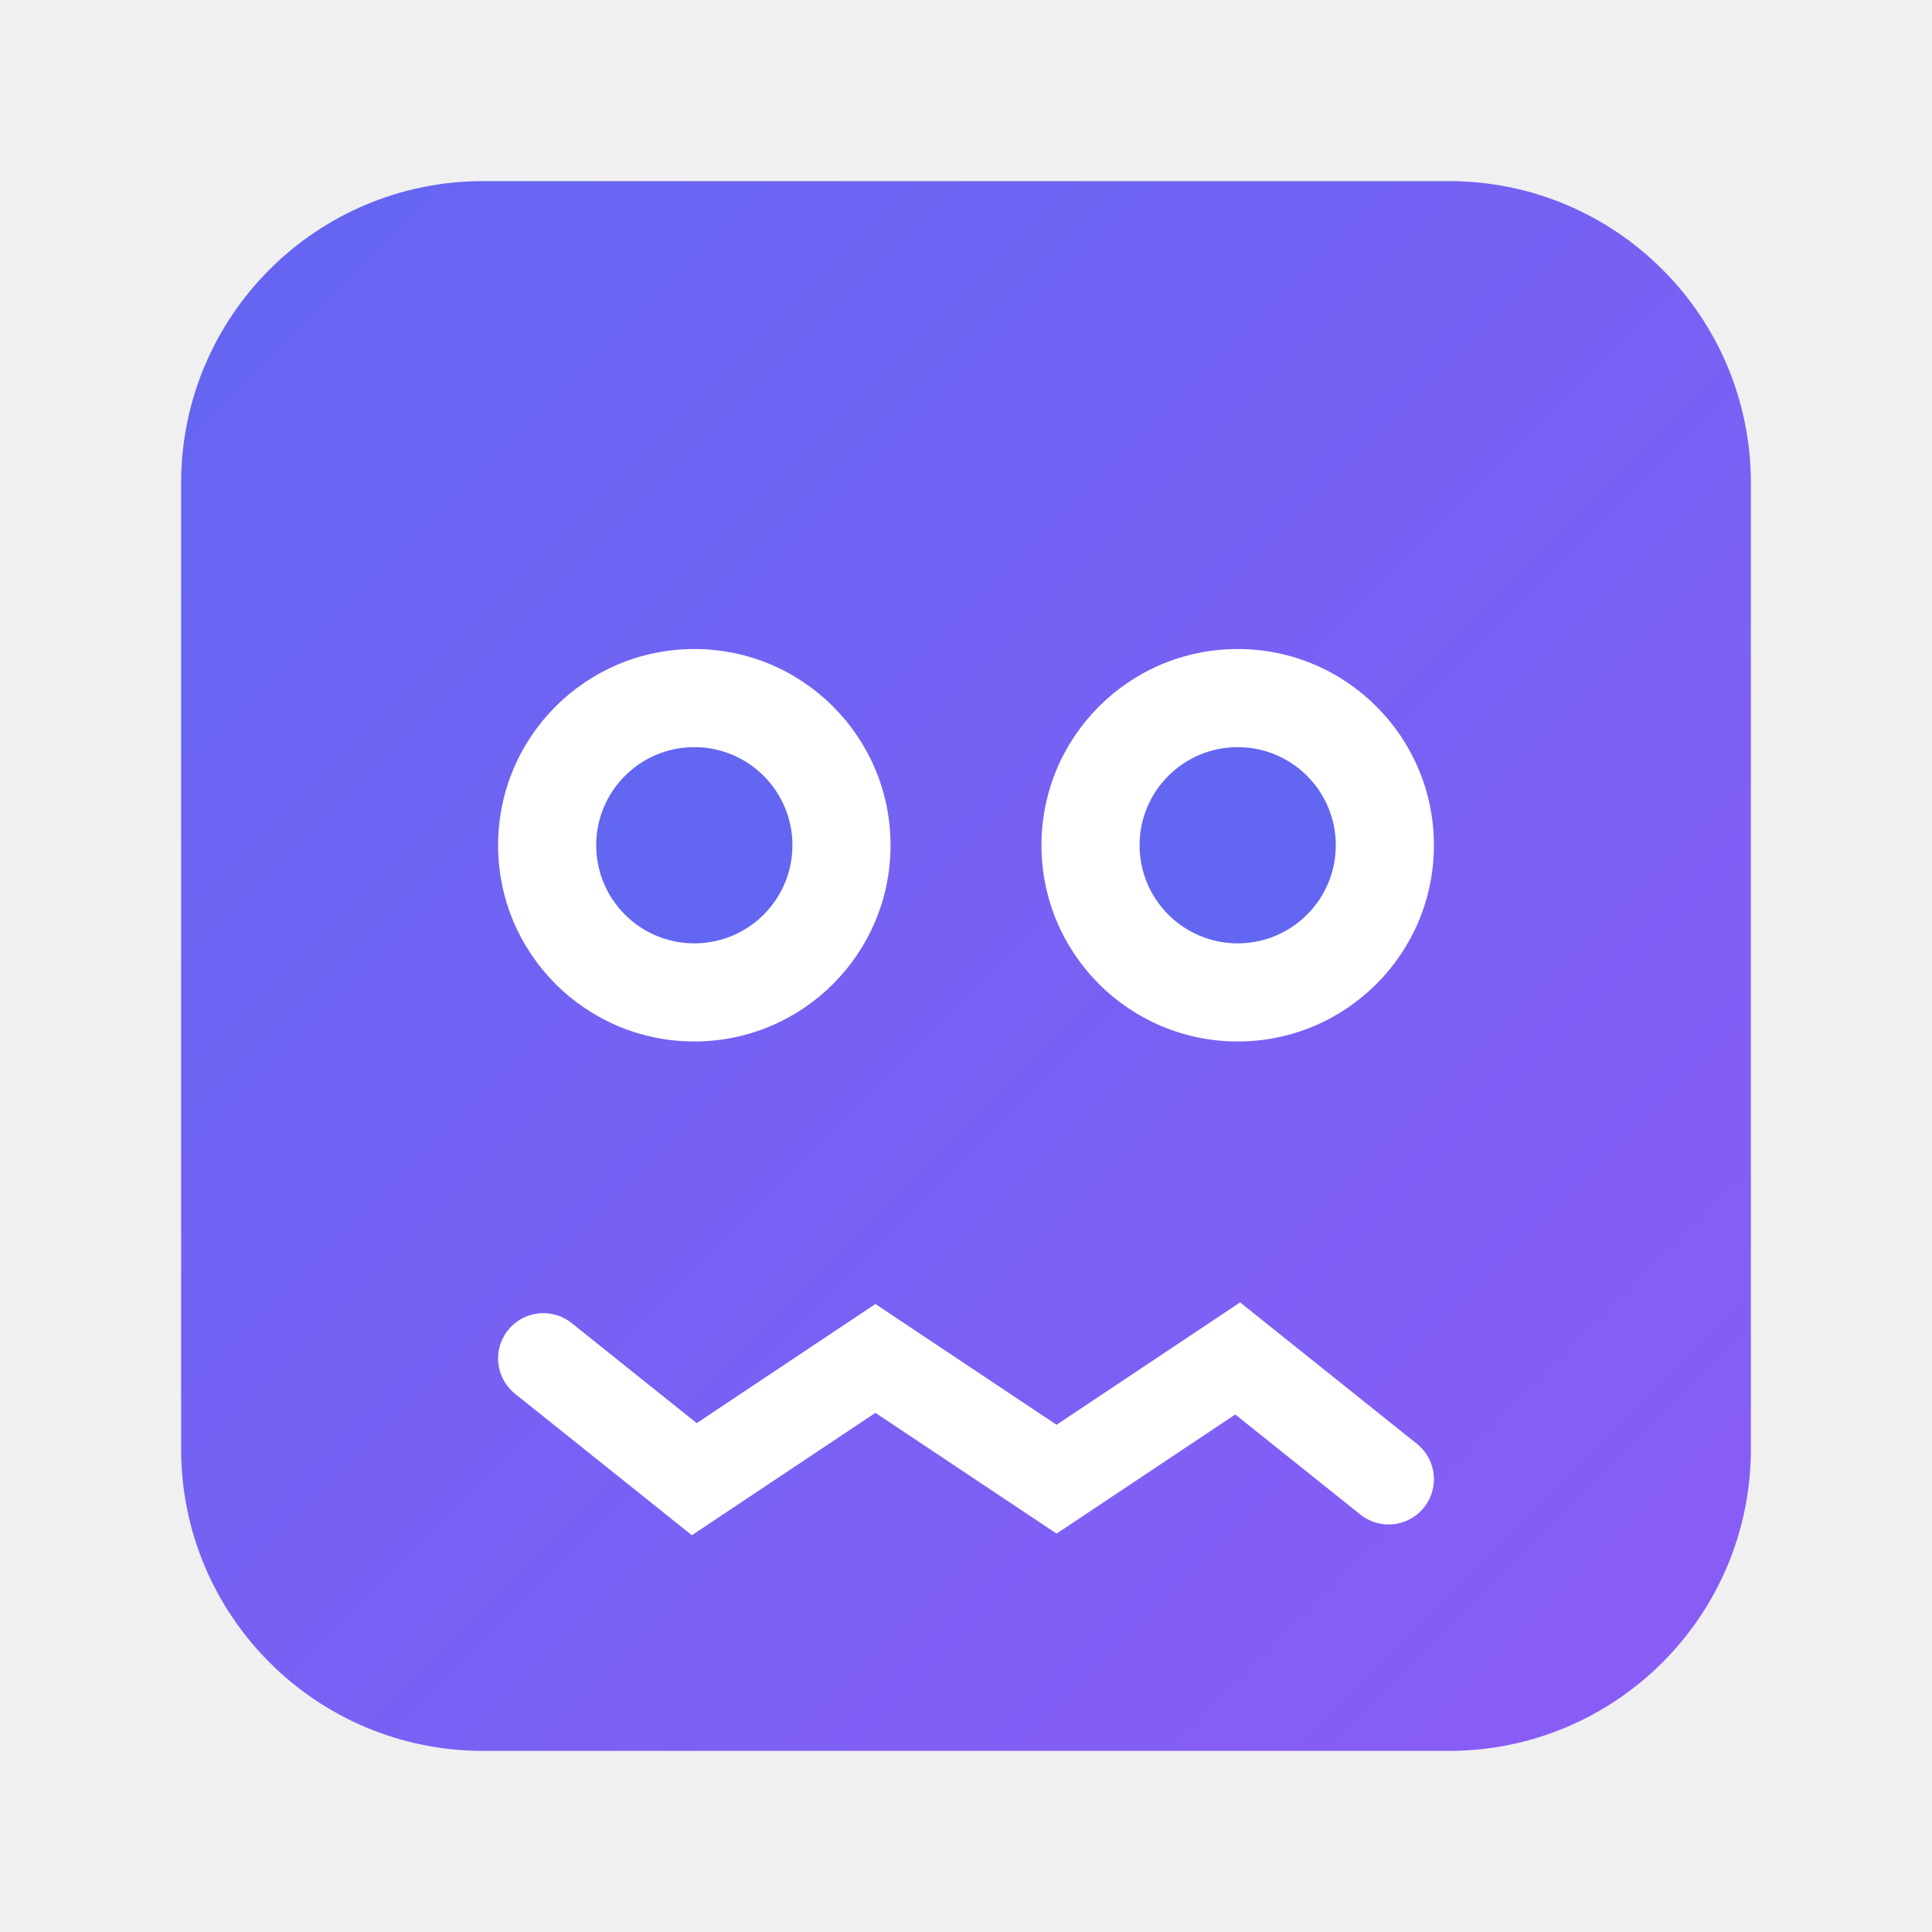
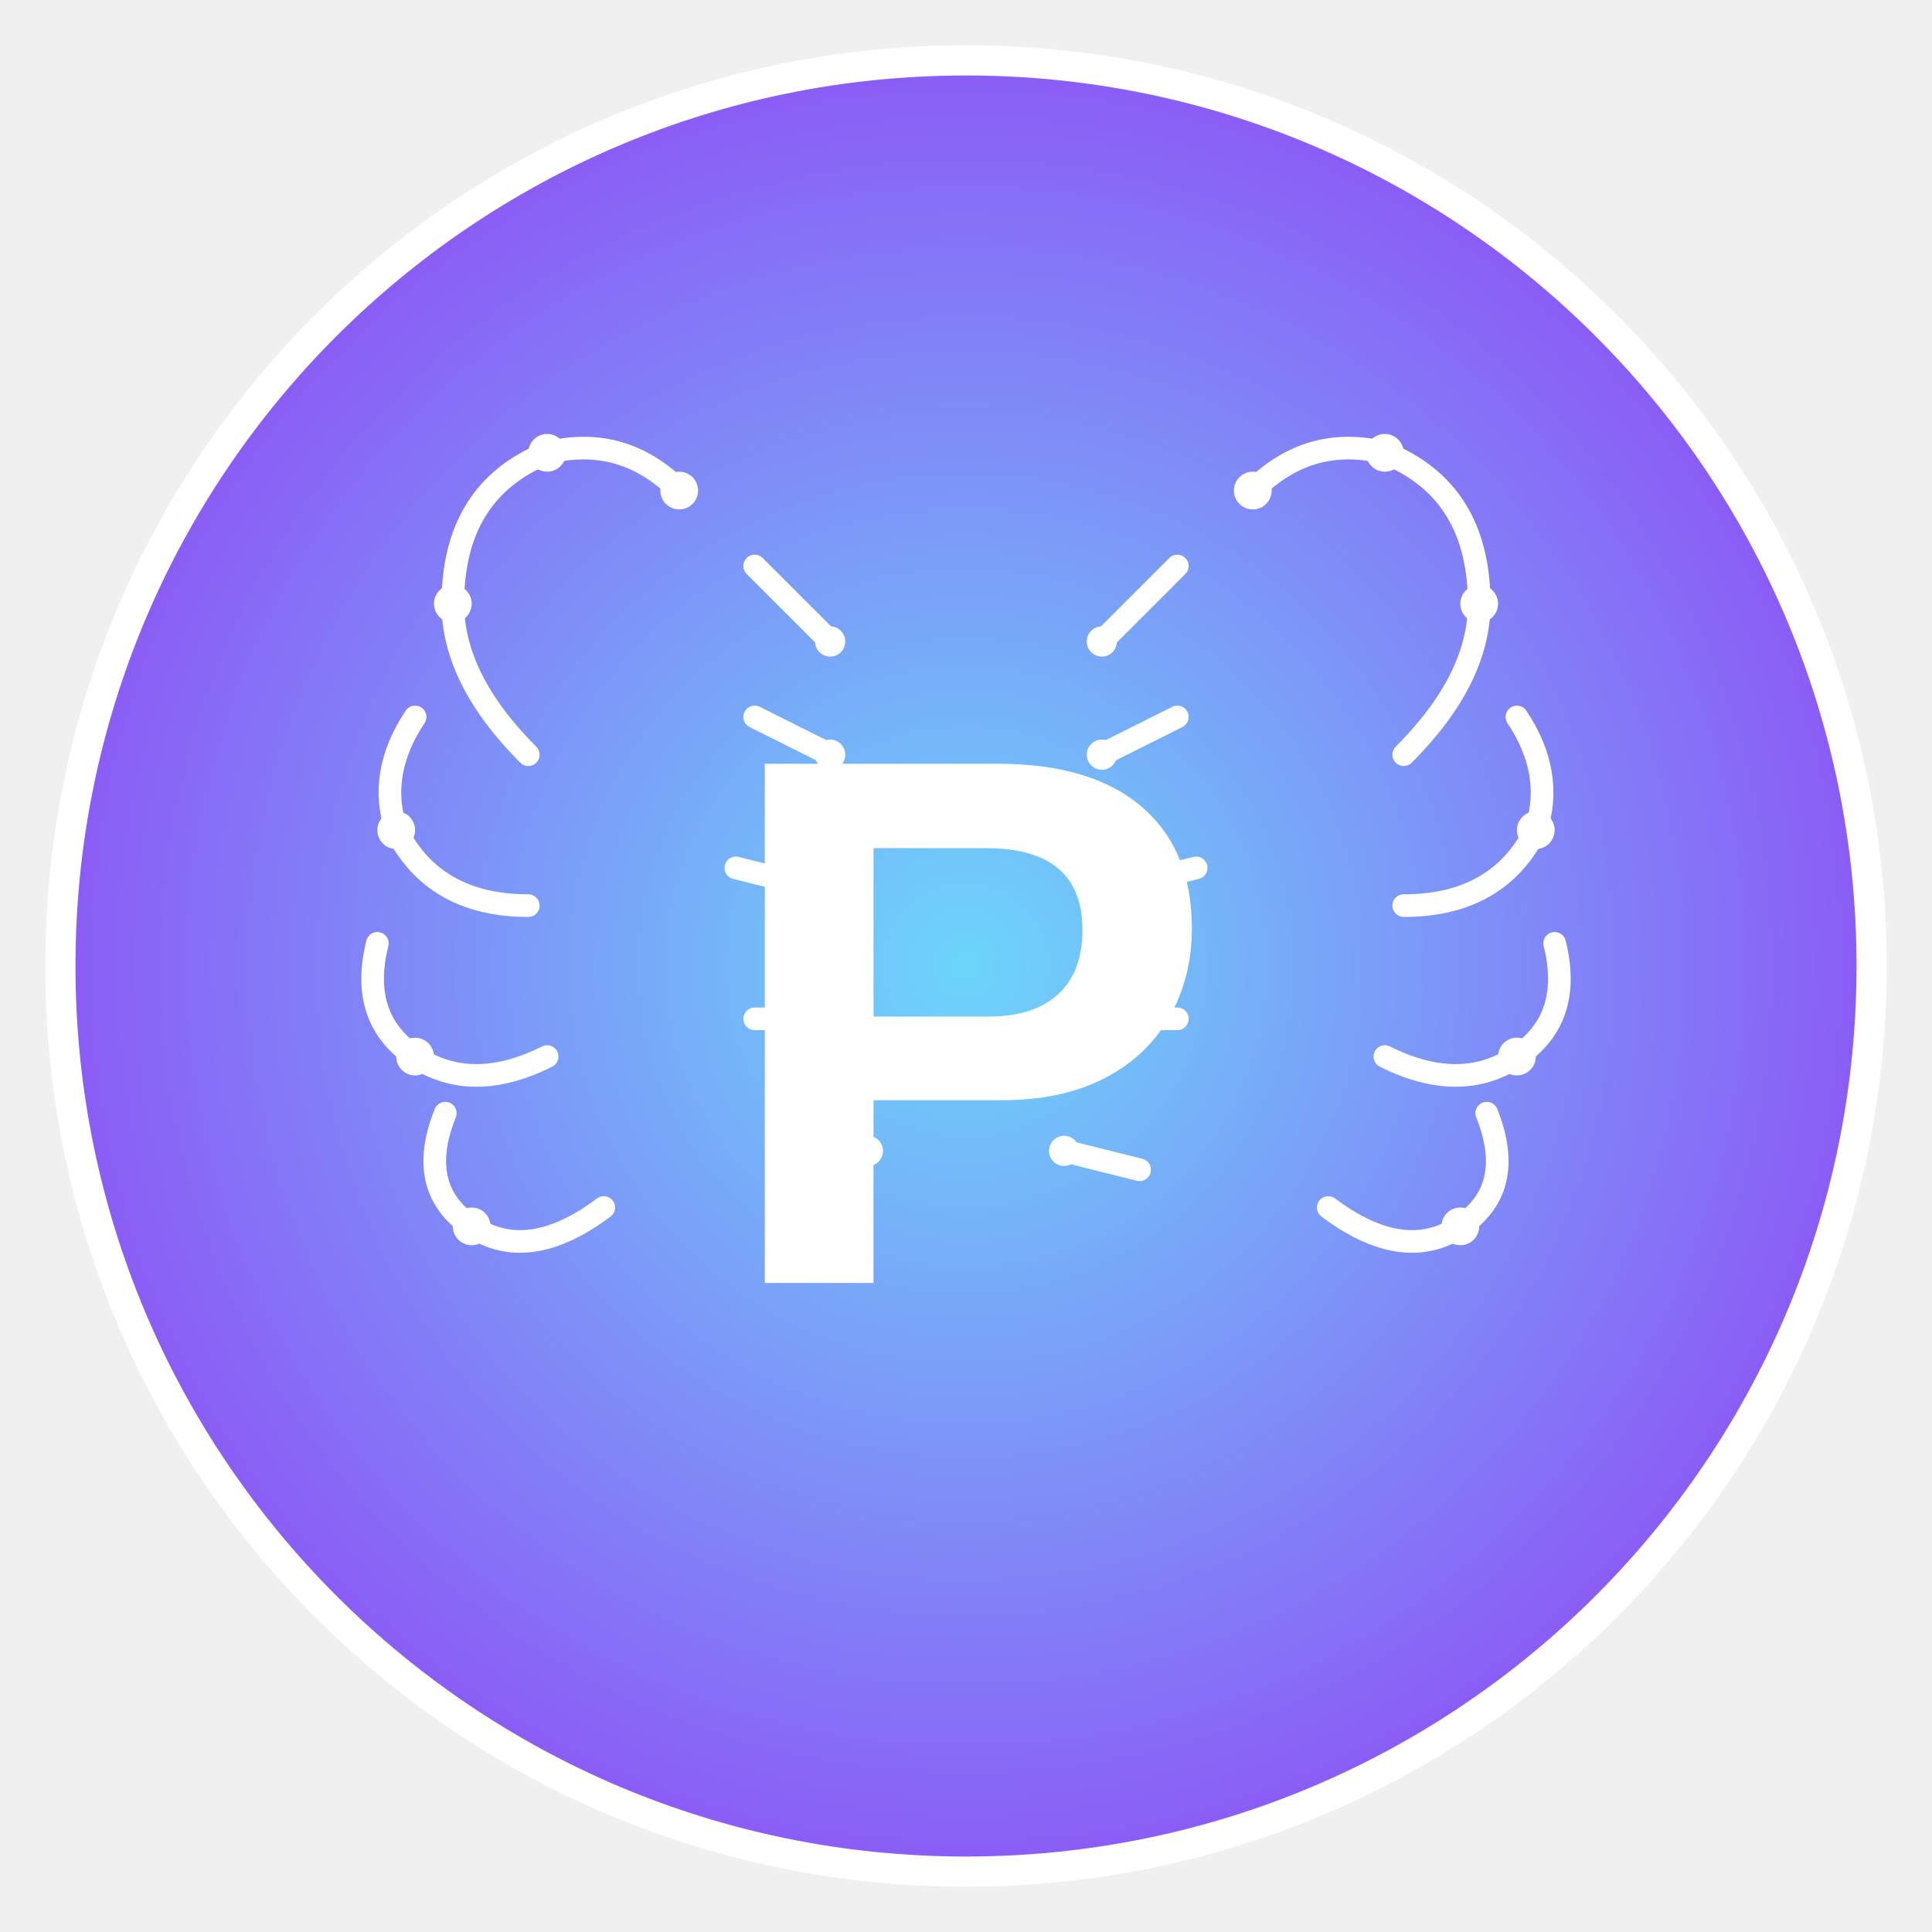
- <svg xmlns="http://www.w3.org/2000/svg" viewBox="0 0 64 64">
+ <svg xmlns="http://www.w3.org/2000/svg" viewBox="0 0 512 512">
  <defs>
-     <linearGradient id="grad2" x1="0%" y1="0%" x2="100%" y2="100%">
-       <stop offset="0%" style="stop-color:#6366f1;stop-opacity:1" />
-       <stop offset="100%" style="stop-color:#8b5cf6;stop-opacity:1" />
-     </linearGradient>
+     <radialGradient id="brainGradient" cx="50%" cy="50%" r="50%">
+       <stop offset="0%" style="stop-color:#6DD5FA;stop-opacity:1" />
+       <stop offset="100%" style="stop-color:#8B5CF6;stop-opacity:1" />
+     </radialGradient>
  </defs>
-   <rect x="6" y="6" width="52" height="52" rx="10" fill="url(#grad2)" />
-   <circle cx="23" cy="28" r="6.5" fill="#fff" />
-   <circle cx="41" cy="28" r="6.5" fill="#fff" />
-   <circle cx="23" cy="28" r="3.25" fill="#6366f1" />
-   <circle cx="41" cy="28" r="3.25" fill="#6366f1" />
-   <path d="M 18 45 L 23 49 L 29 45 L 35 49 L 41 45 L 46 49" stroke="#fff" stroke-width="3" fill="none" stroke-linecap="round" />
+   <circle cx="256" cy="256" r="240" fill="url(#brainGradient)" />
+   <circle cx="256" cy="256" r="240" fill="none" stroke="white" stroke-width="8" />
+   <g fill="none" stroke="white" stroke-width="6" stroke-linecap="round" stroke-linejoin="round">
+     <path d="M 140,200 Q 120,180 120,160 Q 120,130 145,120 Q 165,115 180,130" />
+     <path d="M 140,240 Q 115,240 105,220 Q 100,205 110,190" />
+     <path d="M 145,280 Q 125,290 110,280 Q 95,270 100,250" />
+     <path d="M 160,320 Q 140,335 125,325 Q 110,315 118,295" />
+     <path d="M 372,200 Q 392,180 392,160 Q 392,130 367,120 Q 347,115 332,130" />
+     <path d="M 372,240 Q 397,240 407,220 Q 412,205 402,190" />
+     <path d="M 367,280 Q 387,290 402,280 Q 417,270 412,250" />
+     <path d="M 352,320 Q 372,335 387,325 Q 402,315 394,295" />
+     <path d="M 200,150 L 220,170" />
+     <path d="M 200,190 L 220,200" />
+     <path d="M 195,230 L 215,235" />
+     <path d="M 200,270 L 220,270" />
+     <path d="M 210,310 L 230,305" />
+     <path d="M 312,150 L 292,170" />
+     <path d="M 312,190 L 292,200" />
+     <path d="M 317,230 L 297,235" />
+     <path d="M 312,270 L 292,270" />
+     <path d="M 302,310 L 282,305" />
+   </g>
+   <g fill="white">
+     <circle cx="120" cy="160" r="5" />
+     <circle cx="145" cy="120" r="5" />
+     <circle cx="180" cy="130" r="5" />
+     <circle cx="105" cy="220" r="5" />
+     <circle cx="110" cy="280" r="5" />
+     <circle cx="125" cy="325" r="5" />
+     <circle cx="392" cy="160" r="5" />
+     <circle cx="367" cy="120" r="5" />
+     <circle cx="332" cy="130" r="5" />
+     <circle cx="407" cy="220" r="5" />
+     <circle cx="402" cy="280" r="5" />
+     <circle cx="387" cy="325" r="5" />
+     <circle cx="220" cy="170" r="4" />
+     <circle cx="220" cy="200" r="4" />
+     <circle cx="215" cy="235" r="4" />
+     <circle cx="220" cy="270" r="4" />
+     <circle cx="230" cy="305" r="4" />
+     <circle cx="292" cy="170" r="4" />
+     <circle cx="292" cy="200" r="4" />
+     <circle cx="297" cy="235" r="4" />
+     <circle cx="292" cy="270" r="4" />
+     <circle cx="282" cy="305" r="4" />
+   </g>
+   <text x="256" y="340" font-family="Arial, sans-serif" font-size="200" font-weight="bold" fill="white" text-anchor="middle">P</text>
</svg>
